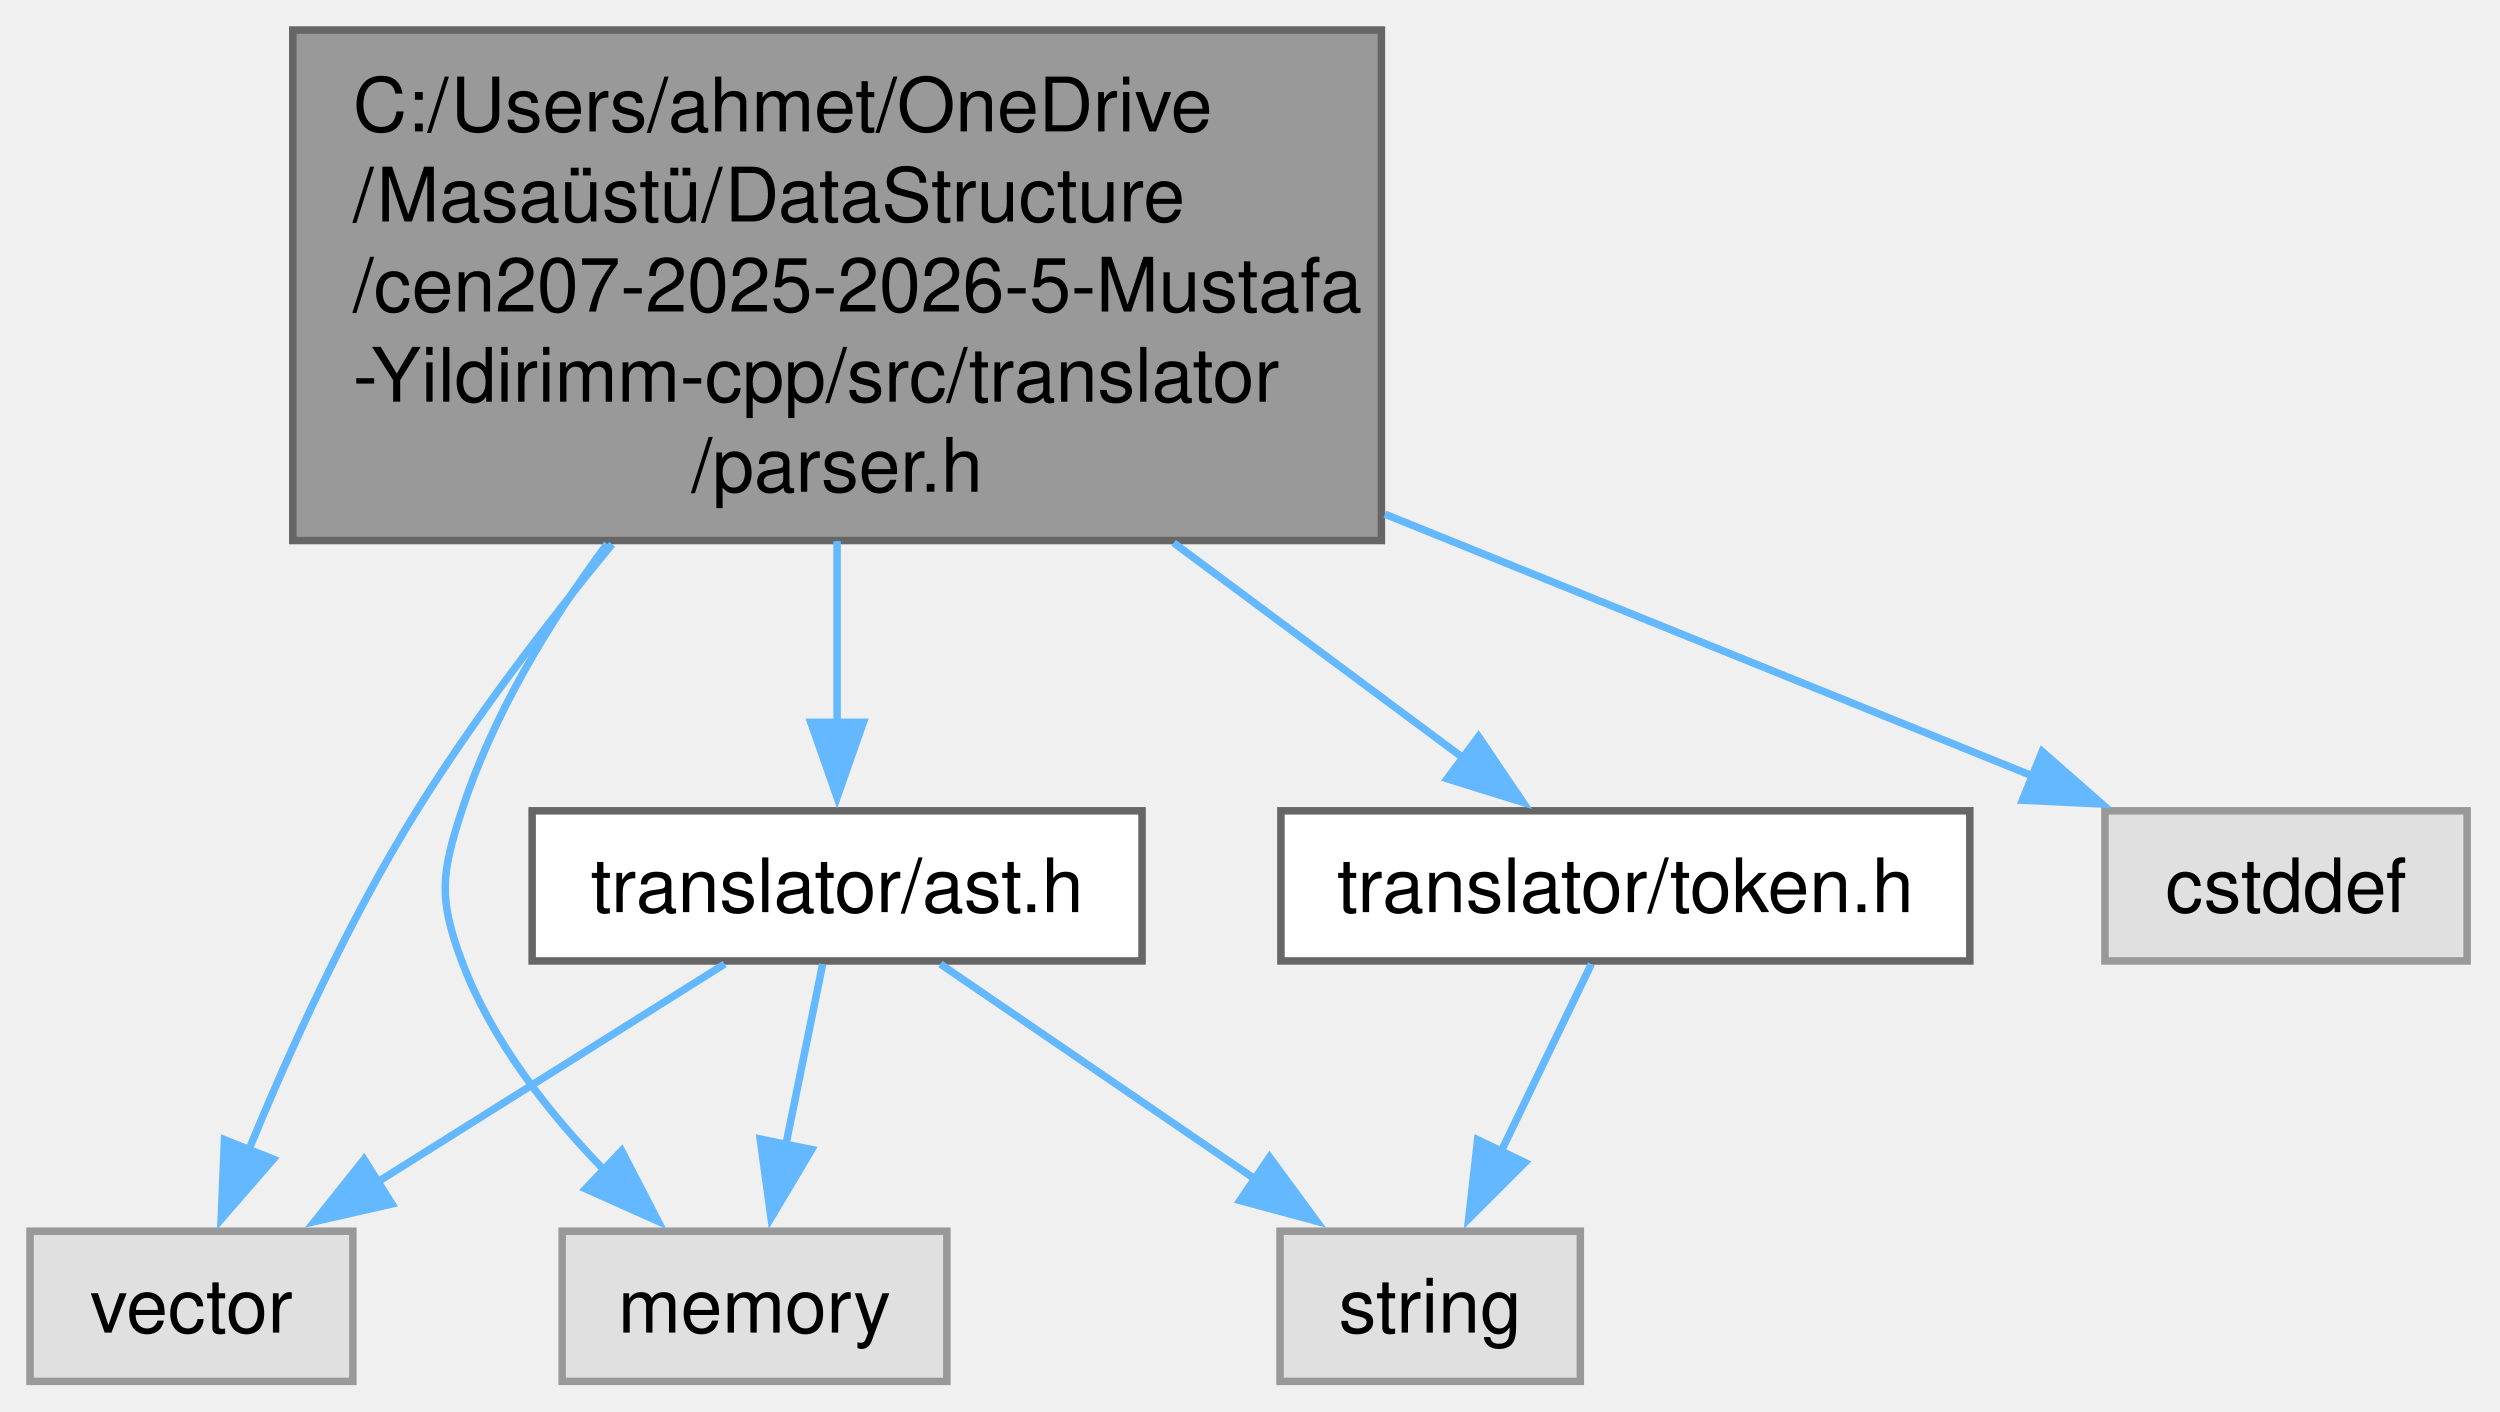
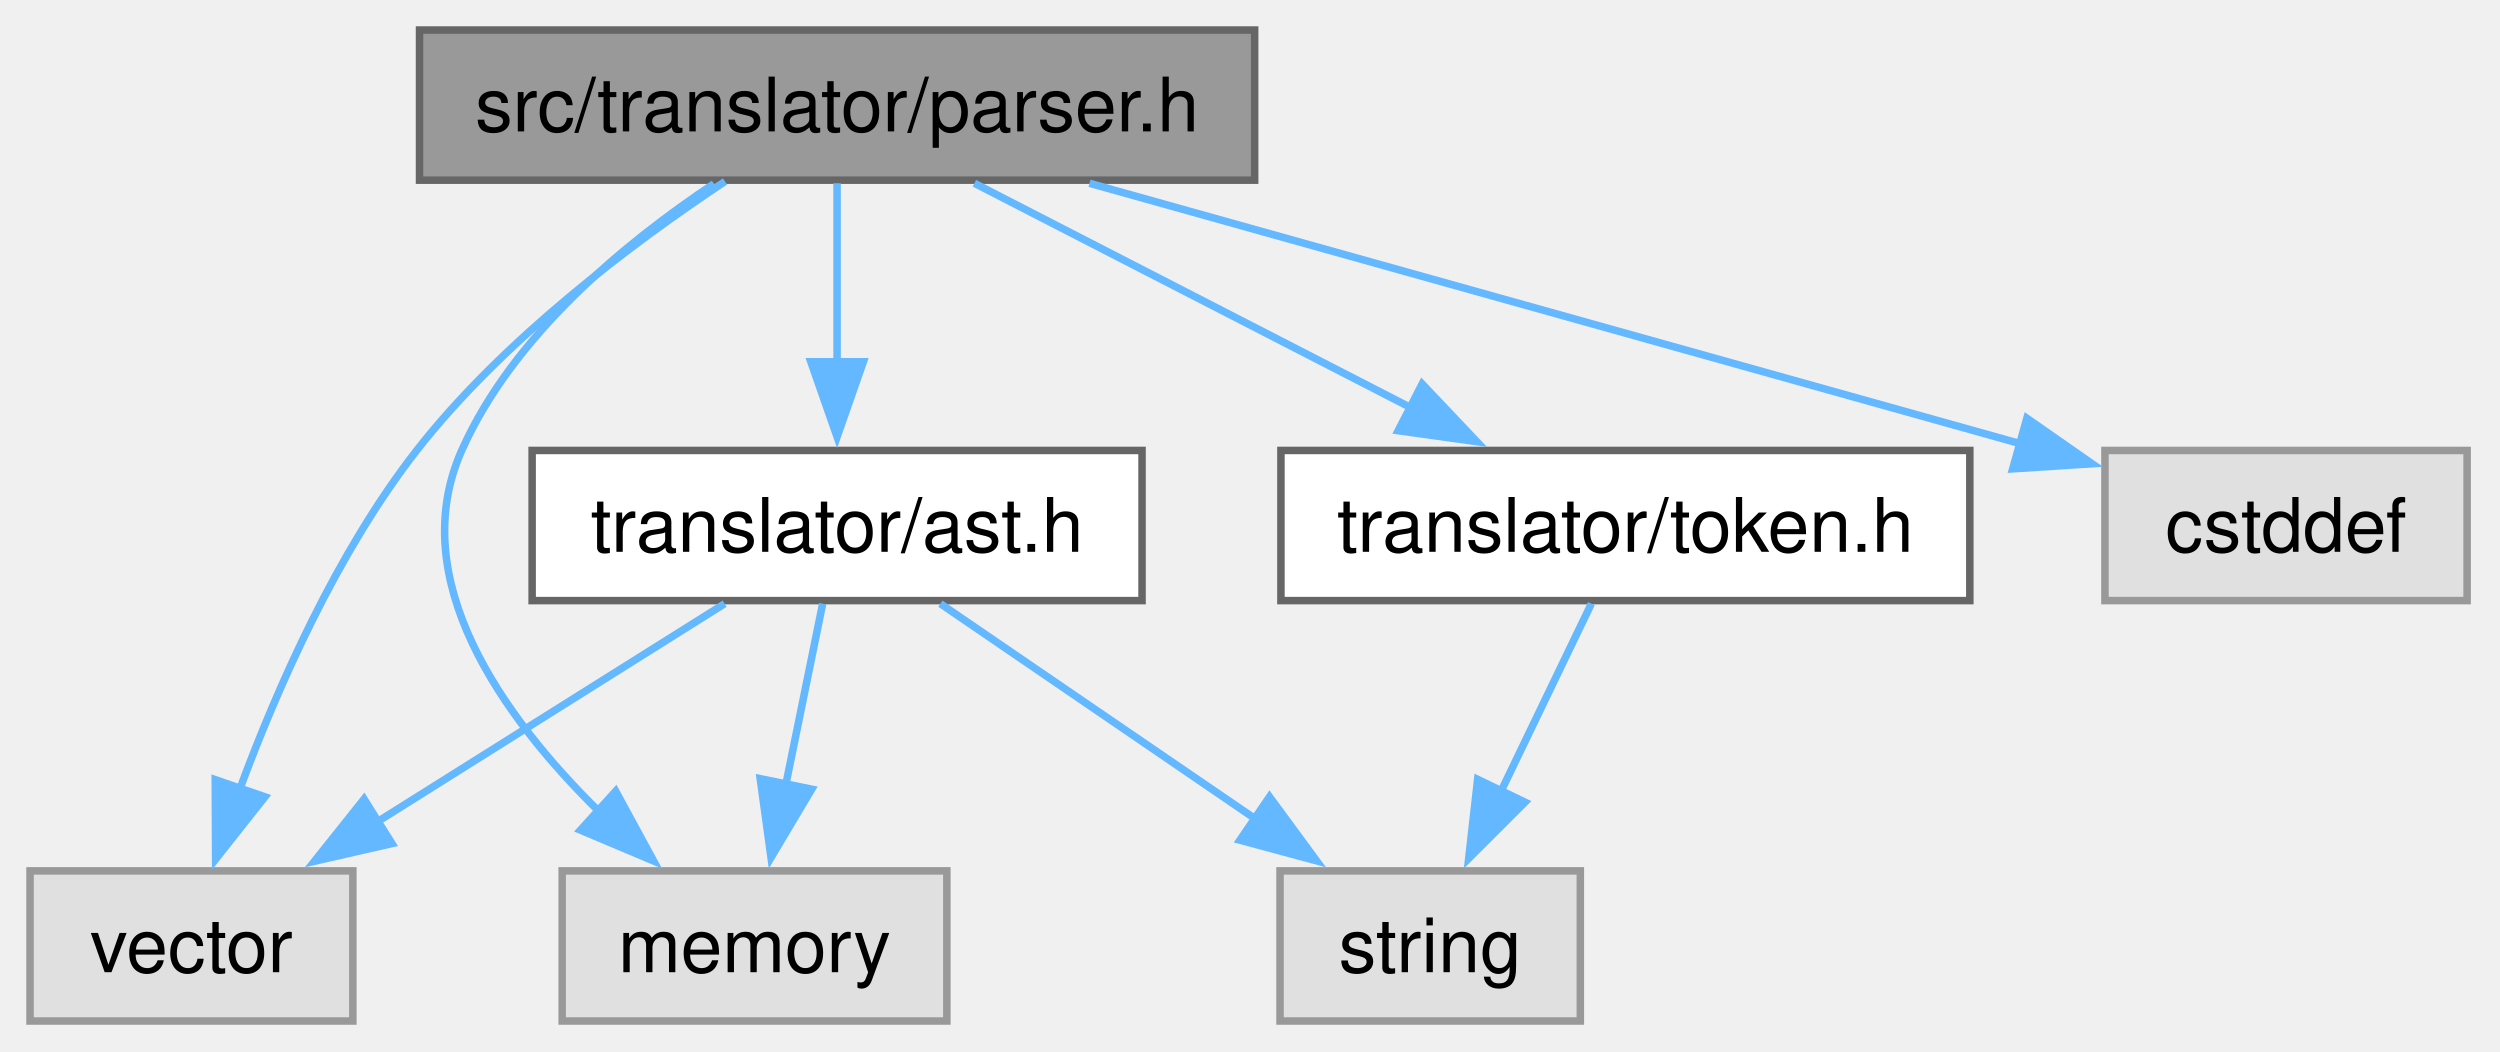
- <svg xmlns="http://www.w3.org/2000/svg" xmlns:xlink="http://www.w3.org/1999/xlink" width="333pt" height="188pt" viewBox="0.00 0.00 333.00 188.00">
-   <g id="graph0" class="graph" transform="scale(1 1) rotate(0) translate(4 184)">
+ <svg xmlns="http://www.w3.org/2000/svg" xmlns:xlink="http://www.w3.org/1999/xlink" width="333pt" height="140pt" viewBox="0.00 0.00 333.00 140.00">
+   <g id="graph0" class="graph" transform="scale(1 1) rotate(0) translate(4 136)">
    <g id="Node000001" class="node">
      <g id="a_Node000001">
        <a xlink:title="Leksik belirteçlerden AST üreten sözdizim analizcisi.">
-           <polygon fill="#999999" stroke="#666666" points="180,-180 35,-180 35,-112 180,-112 180,-180" />
-           <text xml:space="preserve" text-anchor="start" x="43" y="-166.5" font-family="Helvetica,sans-Serif" font-size="10.00">C:/Users/ahmet/OneDrive</text>
-           <text xml:space="preserve" text-anchor="start" x="43" y="-154.5" font-family="Helvetica,sans-Serif" font-size="10.00">/Masaüstü/DataStructure</text>
-           <text xml:space="preserve" text-anchor="start" x="43" y="-142.5" font-family="Helvetica,sans-Serif" font-size="10.00">/cen207-2025-2026-5-Mustafa</text>
-           <text xml:space="preserve" text-anchor="start" x="43" y="-130.5" font-family="Helvetica,sans-Serif" font-size="10.00">-Yildirimm-cpp/src/translator</text>
-           <text xml:space="preserve" text-anchor="middle" x="107.5" y="-118.5" font-family="Helvetica,sans-Serif" font-size="10.00">/parser.h</text>
+           <polygon fill="#999999" stroke="#666666" points="163.12,-132 51.88,-132 51.88,-112 163.12,-112 163.12,-132" />
+           <text xml:space="preserve" text-anchor="middle" x="107.5" y="-118.5" font-family="Helvetica,sans-Serif" font-size="10.00">src/translator/parser.h</text>
        </a>
      </g>
    </g>
    <g id="Node000002" class="node">
      <g id="a_Node000002">
        <a xlink:title=" ">
          <polygon fill="#e0e0e0" stroke="#999999" points="43,-20 0,-20 0,0 43,0 43,-20" />
          <text xml:space="preserve" text-anchor="middle" x="21.5" y="-6.5" font-family="Helvetica,sans-Serif" font-size="10.00">vector</text>
        </a>
      </g>
    </g>
    <g id="edge1_Node000001_Node000002" class="edge">
      <g id="a_edge1_Node000001_Node000002">
        <a xlink:title=" ">
-           <path fill="none" stroke="#63b8ff" d="M77.53,-111.51C68.55,-100.61 59.09,-88.18 51.5,-76 42.45,-61.48 34.46,-43.78 29,-30.51" />
-           <polygon fill="#63b8ff" stroke="#63b8ff" points="32.41,-29.6 25.46,-21.6 25.9,-32.19 32.41,-29.6" />
+           <path fill="none" stroke="#63b8ff" d="M92.57,-111.83C80.26,-103.66 63.02,-90.74 51.5,-76 40.85,-62.36 32.91,-44.34 27.88,-30.73" />
+           <polygon fill="#63b8ff" stroke="#63b8ff" points="31.29,-29.86 24.72,-21.55 24.67,-32.15 31.29,-29.86" />
        </a>
      </g>
    </g>
    <g id="Node000003" class="node">
      <g id="a_Node000003">
        <a xlink:title=" ">
          <polygon fill="#e0e0e0" stroke="#999999" points="122.12,-20 70.88,-20 70.88,0 122.12,0 122.12,-20" />
          <text xml:space="preserve" text-anchor="middle" x="96.5" y="-6.5" font-family="Helvetica,sans-Serif" font-size="10.00">memory</text>
        </a>
      </g>
    </g>
    <g id="edge2_Node000001_Node000003" class="edge">
      <g id="a_edge2_Node000001_Node000003">
        <a xlink:title=" ">
-           <path fill="none" stroke="#63b8ff" d="M76.87,-111.56C69.01,-100.95 61.61,-88.67 57.5,-76 54.76,-67.54 54.39,-64.33 57.5,-56 61.48,-45.33 69.26,-35.51 76.82,-27.79" />
-           <polygon fill="#63b8ff" stroke="#63b8ff" points="78.8,-30.73 83.67,-21.32 73.99,-25.65 78.8,-30.73" />
+           <path fill="none" stroke="#63b8ff" d="M91.09,-111.52C79.31,-103.68 64.34,-91.36 57.5,-76 49.86,-58.84 62.86,-40.61 75.86,-27.84" />
+           <polygon fill="#63b8ff" stroke="#63b8ff" points="78.01,-30.62 83.07,-21.31 73.31,-25.43 78.01,-30.62" />
        </a>
      </g>
    </g>
    <g id="Node000004" class="node">
      <g id="a_Node000004">
        <a xlink:title=" ">
          <polygon fill="#e0e0e0" stroke="#999999" points="324.62,-76 276.38,-76 276.38,-56 324.62,-56 324.62,-76" />
          <text xml:space="preserve" text-anchor="middle" x="300.5" y="-62.5" font-family="Helvetica,sans-Serif" font-size="10.00">cstddef</text>
        </a>
      </g>
    </g>
    <g id="edge3_Node000001_Node000004" class="edge">
      <g id="a_edge3_Node000001_Node000004">
        <a xlink:title=" ">
-           <path fill="none" stroke="#63b8ff" d="M180.47,-115.51C210.14,-103.52 242.97,-90.25 266.79,-80.62" />
-           <polygon fill="#63b8ff" stroke="#63b8ff" points="268.02,-83.9 275.98,-76.91 265.39,-77.41 268.02,-83.9" />
+           <path fill="none" stroke="#63b8ff" d="M141.12,-111.59C175.91,-101.86 230.01,-86.72 265.36,-76.83" />
+           <polygon fill="#63b8ff" stroke="#63b8ff" points="265.98,-80.29 274.67,-74.23 264.09,-73.55 265.98,-80.29" />
        </a>
      </g>
    </g>
    <g id="Node000005" class="node">
      <g id="a_Node000005">
        <a xlink:href="token_8h.html" target="_top" xlink:title="Leksik belirteç türleri ve veri yapısı">
          <polygon fill="white" stroke="#666666" points="258.38,-76 166.62,-76 166.62,-56 258.38,-56 258.38,-76" />
          <text xml:space="preserve" text-anchor="middle" x="212.5" y="-62.5" font-family="Helvetica,sans-Serif" font-size="10.00">translator/token.h</text>
        </a>
      </g>
    </g>
    <g id="edge4_Node000001_Node000005" class="edge">
      <g id="a_edge4_Node000001_Node000005">
        <a xlink:title=" ">
-           <path fill="none" stroke="#63b8ff" d="M152.33,-111.69C165.78,-101.7 179.92,-91.2 191.11,-82.89" />
-           <polygon fill="#63b8ff" stroke="#63b8ff" points="192.94,-85.89 198.88,-77.12 188.76,-80.27 192.94,-85.89" />
+           <path fill="none" stroke="#63b8ff" d="M125.79,-111.59C141.8,-103.36 165.33,-91.26 183.84,-81.74" />
+           <polygon fill="#63b8ff" stroke="#63b8ff" points="185.43,-84.86 192.72,-77.17 182.23,-78.63 185.43,-84.86" />
        </a>
      </g>
    </g>
    <g id="Node000007" class="node">
      <g id="a_Node000007">
        <a xlink:href="ast_8h.html" target="_top" xlink:title="Basit ifade ve deyim ağaçları (AST) tanımları">
          <polygon fill="white" stroke="#666666" points="148.12,-76 66.88,-76 66.88,-56 148.12,-56 148.12,-76" />
          <text xml:space="preserve" text-anchor="middle" x="107.5" y="-62.5" font-family="Helvetica,sans-Serif" font-size="10.00">translator/ast.h</text>
        </a>
      </g>
    </g>
    <g id="edge6_Node000001_Node000007" class="edge">
      <g id="a_edge6_Node000001_Node000007">
        <a xlink:title=" ">
-           <path fill="none" stroke="#63b8ff" d="M107.5,-111.92C107.5,-103.72 107.5,-95.17 107.5,-87.75" />
-           <polygon fill="#63b8ff" stroke="#63b8ff" points="111,-87.79 107.5,-77.79 104,-87.79 111,-87.79" />
+           <path fill="none" stroke="#63b8ff" d="M107.5,-111.59C107.5,-105.01 107.5,-95.96 107.5,-87.73" />
+           <polygon fill="#63b8ff" stroke="#63b8ff" points="111,-87.81 107.5,-77.81 104,-87.81 111,-87.81" />
        </a>
      </g>
    </g>
    <g id="Node000006" class="node">
      <g id="a_Node000006">
        <a xlink:title=" ">
          <polygon fill="#e0e0e0" stroke="#999999" points="206.5,-20 166.5,-20 166.5,0 206.5,0 206.5,-20" />
          <text xml:space="preserve" text-anchor="middle" x="186.5" y="-6.5" font-family="Helvetica,sans-Serif" font-size="10.00">string</text>
        </a>
      </g>
    </g>
    <g id="edge5_Node000005_Node000006" class="edge">
      <g id="a_edge5_Node000005_Node000006">
        <a xlink:title=" ">
          <path fill="none" stroke="#63b8ff" d="M207.97,-55.59C204.65,-48.7 200.03,-39.1 195.92,-30.57" />
          <polygon fill="#63b8ff" stroke="#63b8ff" points="199.13,-29.15 191.63,-21.66 192.82,-32.19 199.13,-29.15" />
        </a>
      </g>
    </g>
    <g id="edge9_Node000007_Node000002" class="edge">
      <g id="a_edge9_Node000007_Node000002">
        <a xlink:title=" ">
          <path fill="none" stroke="#63b8ff" d="M92.52,-55.59C79.77,-47.59 61.21,-35.93 46.26,-26.54" />
          <polygon fill="#63b8ff" stroke="#63b8ff" points="48.21,-23.64 37.88,-21.28 44.49,-29.57 48.21,-23.64" />
        </a>
      </g>
    </g>
    <g id="edge7_Node000007_Node000003" class="edge">
      <g id="a_edge7_Node000007_Node000003">
        <a xlink:title=" ">
          <path fill="none" stroke="#63b8ff" d="M105.58,-55.59C104.23,-48.93 102.36,-39.75 100.66,-31.44" />
          <polygon fill="#63b8ff" stroke="#63b8ff" points="104.12,-30.88 98.7,-21.78 97.26,-32.28 104.12,-30.88" />
        </a>
      </g>
    </g>
    <g id="edge8_Node000007_Node000006" class="edge">
      <g id="a_edge8_Node000007_Node000006">
        <a xlink:title=" ">
          <path fill="none" stroke="#63b8ff" d="M121.26,-55.59C132.86,-47.67 149.7,-36.16 163.36,-26.82" />
          <polygon fill="#63b8ff" stroke="#63b8ff" points="165.1,-29.87 171.38,-21.33 161.15,-24.09 165.1,-29.87" />
        </a>
      </g>
    </g>
  </g>
</svg>
